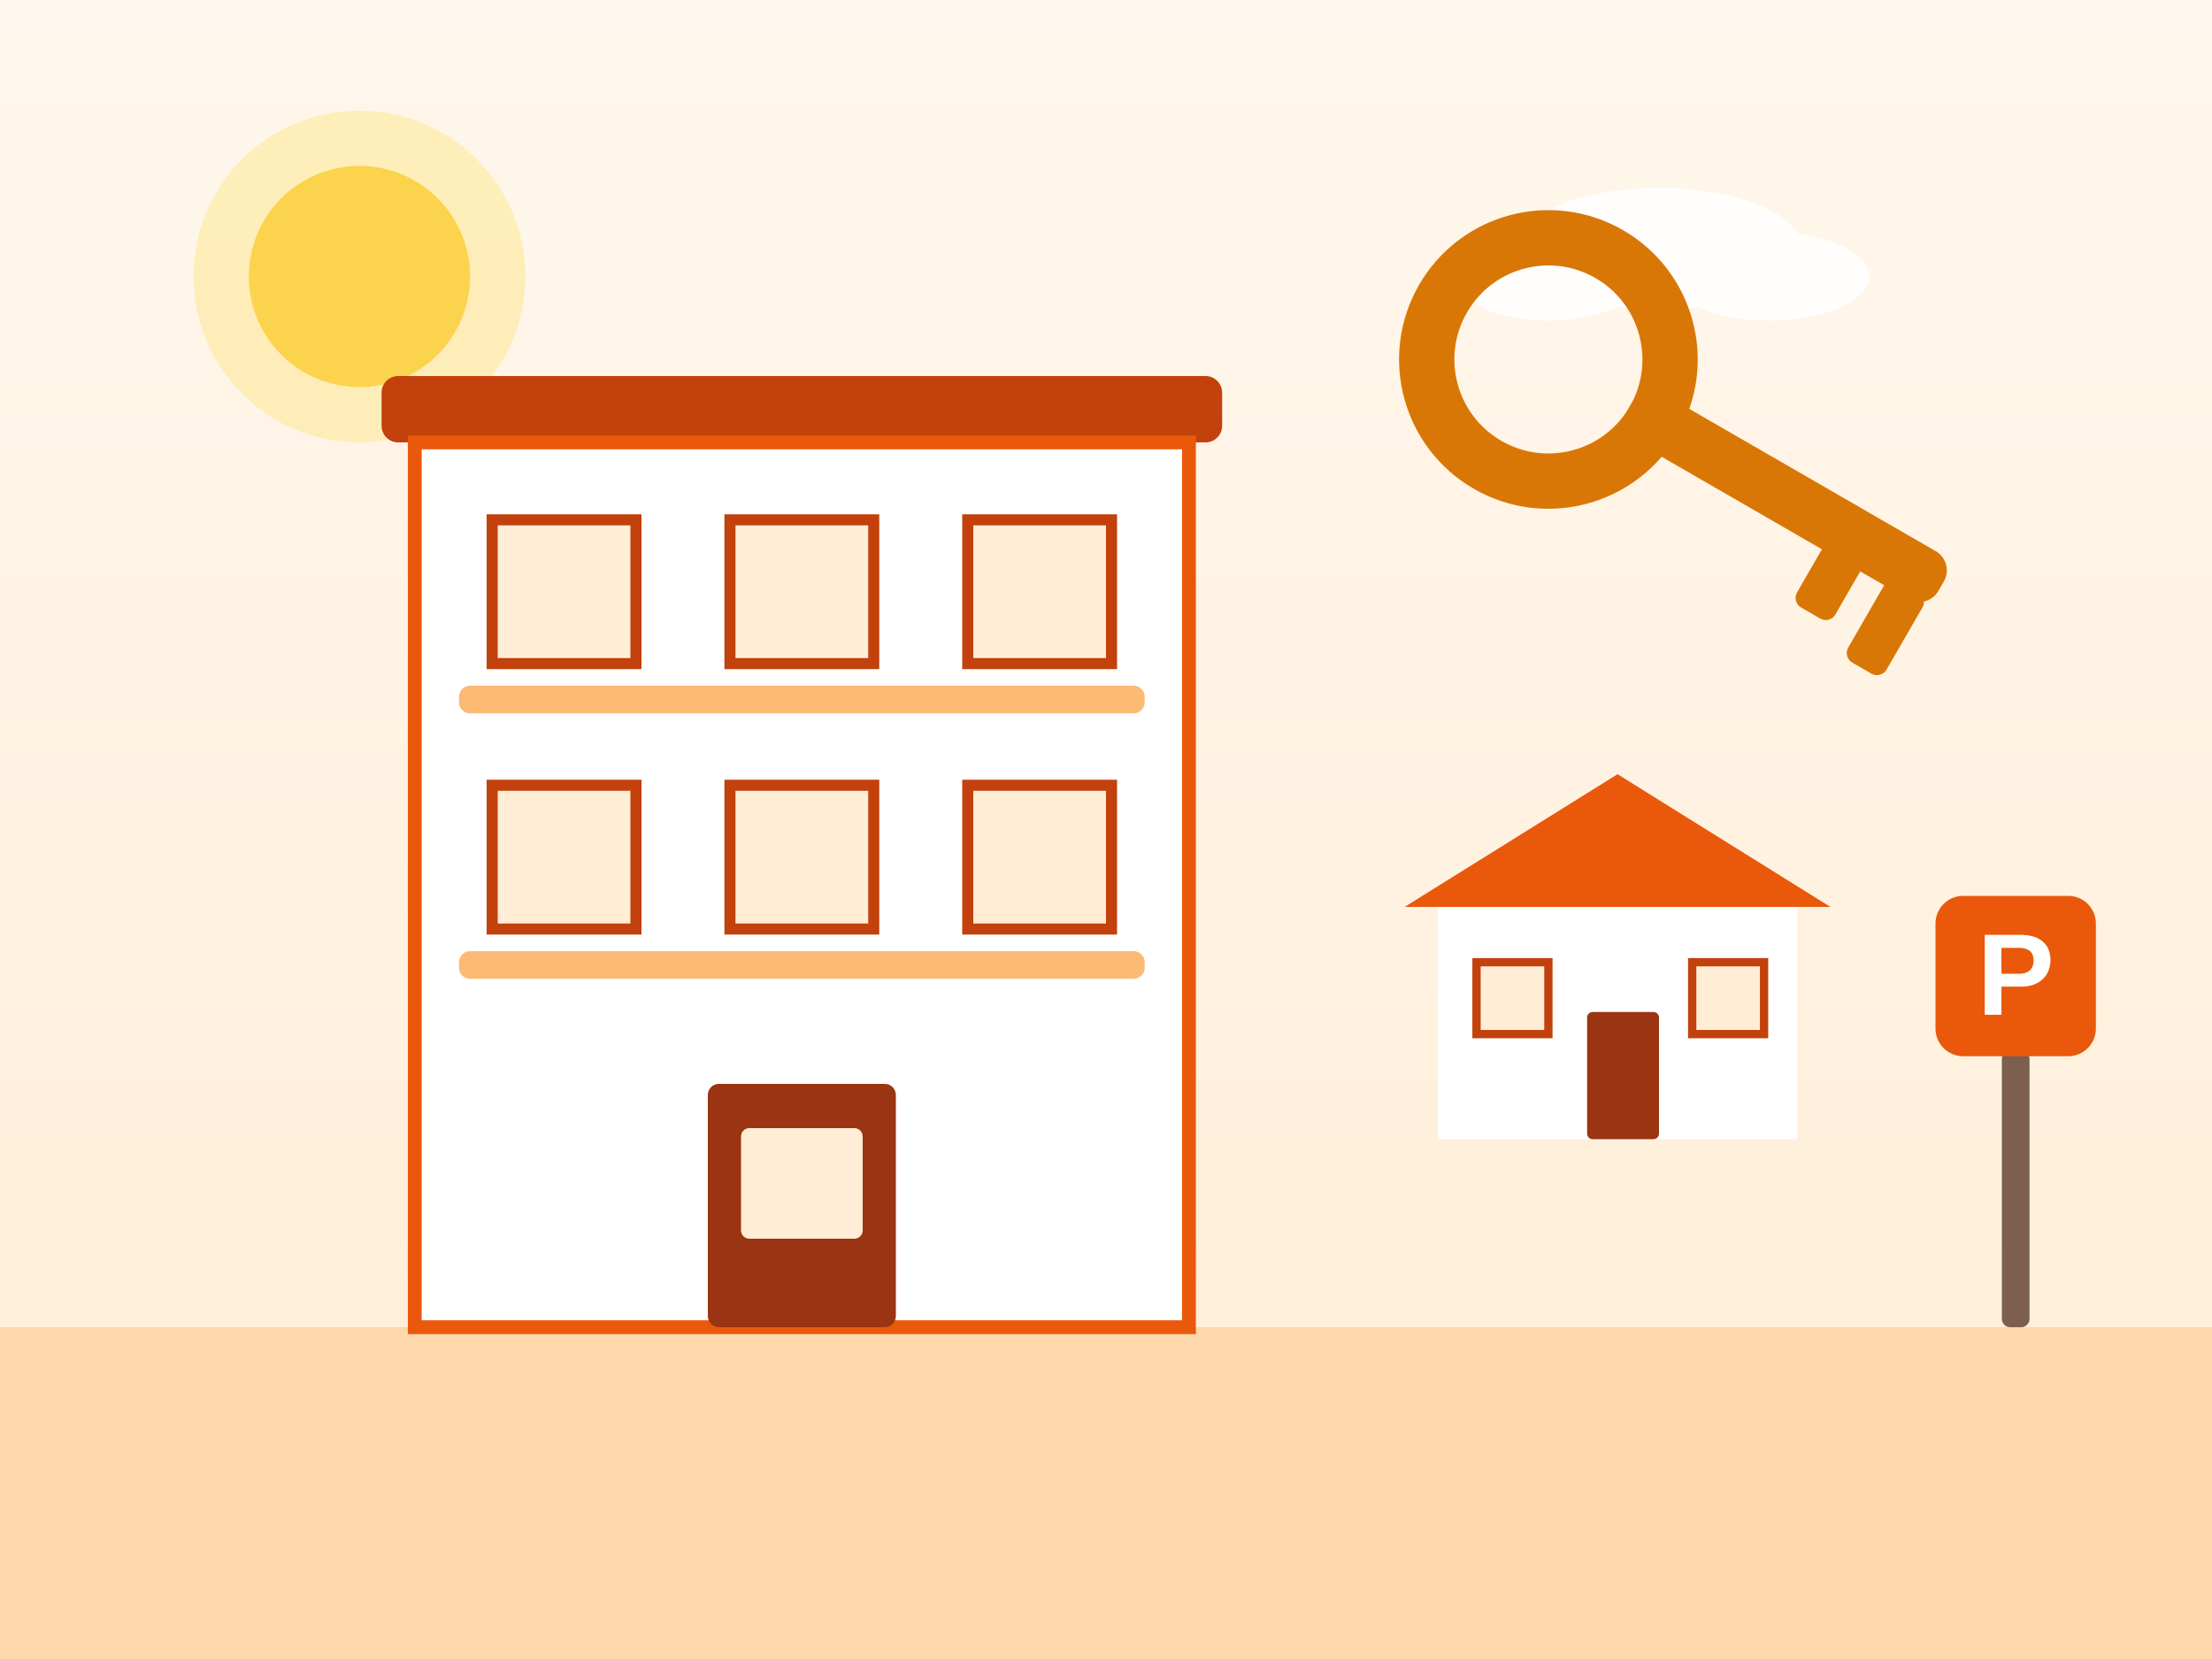
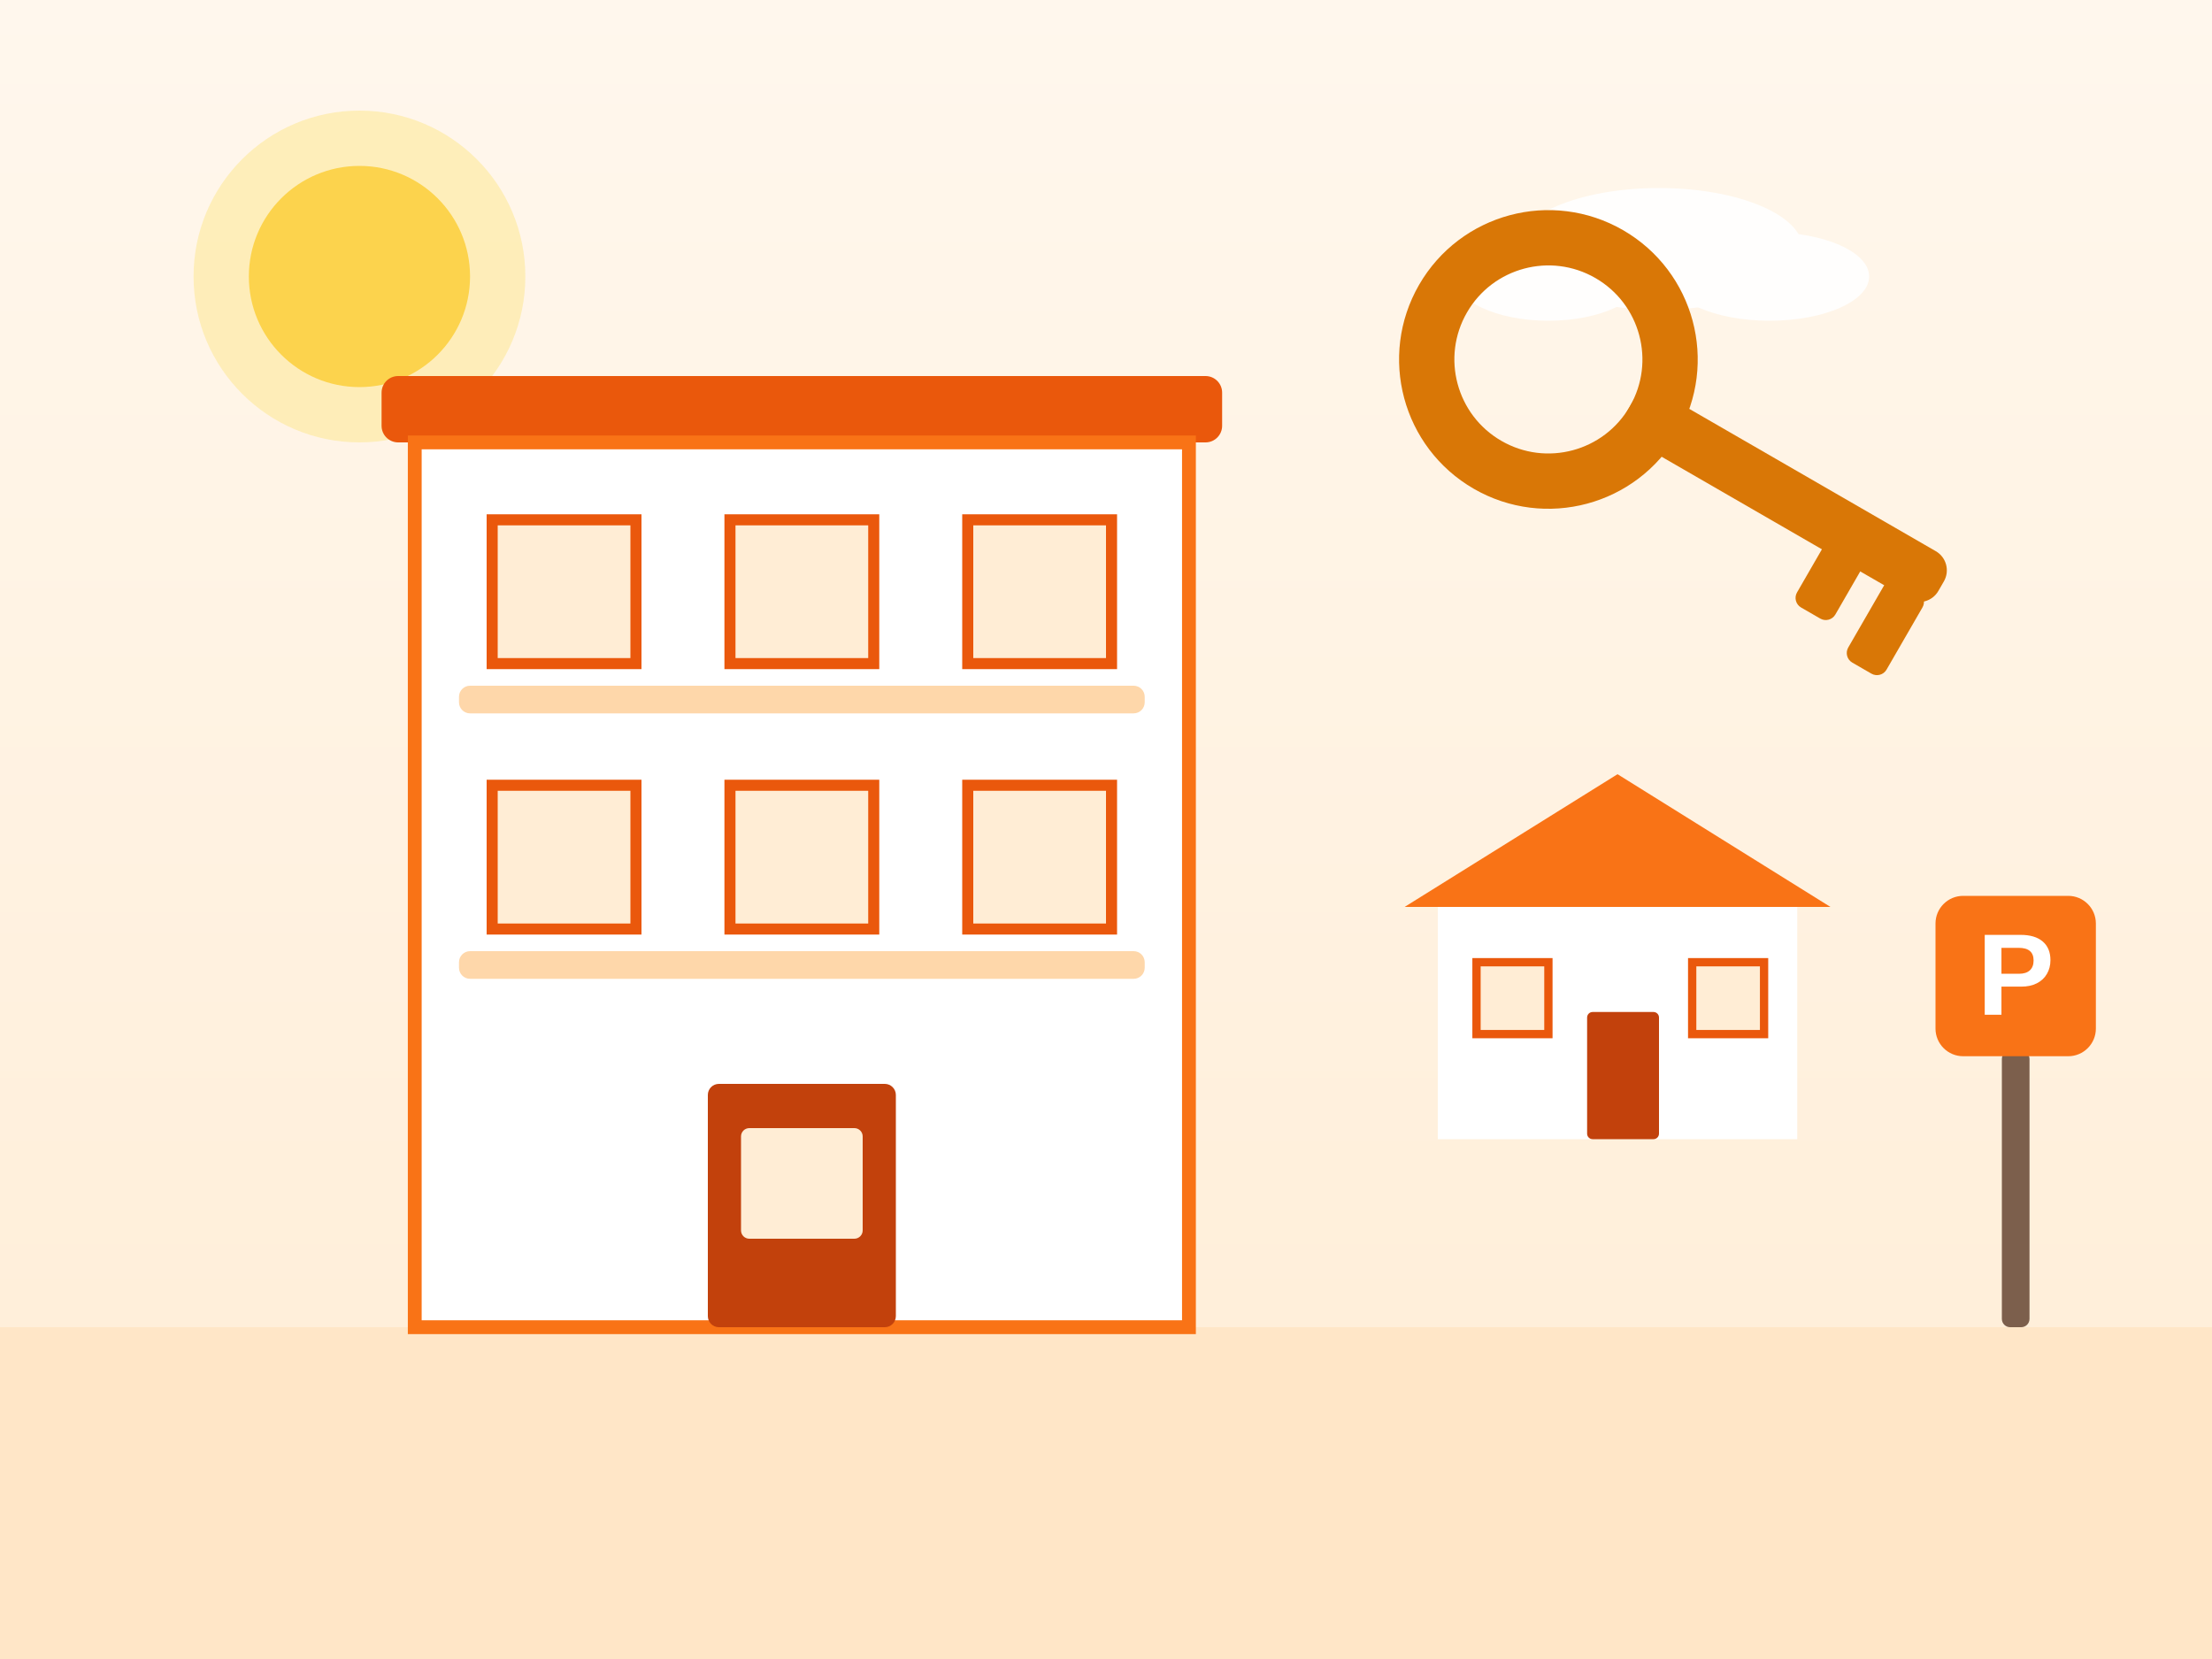
<svg xmlns="http://www.w3.org/2000/svg" viewBox="0 0 800 600" preserveAspectRatio="xMidYMid slice">
  <defs>
    <linearGradient id="sky3" x1="0" y1="0" x2="0" y2="1">
      <stop offset="0" stop-color="#fff7ed" />
      <stop offset="1" stop-color="#ffedd5" />
    </linearGradient>
  </defs>
  <rect width="800" height="600" fill="url(#sky3)" />
  <circle cx="130" cy="100" r="60" fill="#fde68a" opacity="0.5" />
  <circle cx="130" cy="100" r="40" fill="#fcd34d" />
  <g fill="#ffffff" opacity="0.9">
    <ellipse cx="600" cy="90" rx="52" ry="22" />
    <ellipse cx="560" cy="100" rx="34" ry="16" />
    <ellipse cx="640" cy="100" rx="36" ry="16" />
  </g>
-   <rect y="480" width="800" height="120" fill="#fed7aa" />
+   <rect y="480" width="800" height="120" fill="#ffe6c7" />
  <g transform="translate(150 160)">
-     <rect x="-12" y="-24" width="304" height="24" fill="#c2410c" rx="6" />
-     <rect x="0" y="0" width="280" height="320" fill="#ffffff" stroke="#ea580c" stroke-width="5" />
-     <rect x="28" y="28" width="52" height="52" fill="#ffedd5" stroke="#c2410c" stroke-width="4" />
-     <rect x="114" y="28" width="52" height="52" fill="#ffedd5" stroke="#c2410c" stroke-width="4" />
-     <rect x="200" y="28" width="52" height="52" fill="#ffedd5" stroke="#c2410c" stroke-width="4" />
-     <rect x="28" y="124" width="52" height="52" fill="#ffedd5" stroke="#c2410c" stroke-width="4" />
-     <rect x="114" y="124" width="52" height="52" fill="#ffedd5" stroke="#c2410c" stroke-width="4" />
-     <rect x="200" y="124" width="52" height="52" fill="#ffedd5" stroke="#c2410c" stroke-width="4" />
-     <rect x="16" y="88" width="248" height="10" fill="#fdba74" rx="4" />
-     <rect x="16" y="184" width="248" height="10" fill="#fdba74" rx="4" />
-     <rect x="106" y="232" width="68" height="88" fill="#9a3412" rx="4" />
+     <rect x="-12" y="-24" width="304" height="24" fill="#ea580c" rx="6" />
+     <rect x="0" y="0" width="280" height="320" fill="#ffffff" stroke="#f97316" stroke-width="5" />
+     <rect x="28" y="28" width="52" height="52" fill="#ffedd5" stroke="#ea580c" stroke-width="4" />
+     <rect x="114" y="28" width="52" height="52" fill="#ffedd5" stroke="#ea580c" stroke-width="4" />
+     <rect x="200" y="28" width="52" height="52" fill="#ffedd5" stroke="#ea580c" stroke-width="4" />
+     <rect x="28" y="124" width="52" height="52" fill="#ffedd5" stroke="#ea580c" stroke-width="4" />
+     <rect x="114" y="124" width="52" height="52" fill="#ffedd5" stroke="#ea580c" stroke-width="4" />
+     <rect x="200" y="124" width="52" height="52" fill="#ffedd5" stroke="#ea580c" stroke-width="4" />
+     <rect x="16" y="88" width="248" height="10" fill="#fed7aa" rx="4" />
+     <rect x="16" y="184" width="248" height="10" fill="#fed7aa" rx="4" />
+     <rect x="106" y="232" width="68" height="88" fill="#c2410c" rx="4" />
    <rect x="118" y="248" width="44" height="40" fill="#ffedd5" rx="3" />
  </g>
  <g transform="translate(520 328)">
-     <polygon points="-12,0 65,-48 142,0" fill="#ea580c" />
+     <polygon points="-12,0 65,-48 142,0" fill="#f97316" />
    <rect x="0" y="0" width="130" height="84" fill="#ffffff" />
-     <rect x="54" y="38" width="26" height="46" fill="#9a3412" rx="2" />
-     <rect x="14" y="20" width="26" height="26" fill="#ffedd5" stroke="#c2410c" stroke-width="3" />
-     <rect x="92" y="20" width="26" height="26" fill="#ffedd5" stroke="#c2410c" stroke-width="3" />
+     <rect x="54" y="38" width="26" height="46" fill="#c2410c" rx="2" />
+     <rect x="14" y="20" width="26" height="26" fill="#ffedd5" stroke="#ea580c" stroke-width="3" />
+     <rect x="92" y="20" width="26" height="26" fill="#ffedd5" stroke="#ea580c" stroke-width="3" />
  </g>
  <g transform="translate(700 380)">
    <rect x="24" y="0" width="10" height="100" fill="#7c5f4c" rx="3" />
-     <rect x="0" y="-56" width="58" height="58" fill="#ea580c" rx="10" />
+     <rect x="0" y="-56" width="58" height="58" fill="#f97316" rx="10" />
    <text x="29" y="-13" text-anchor="middle" font-family="Arial, sans-serif" font-size="42" font-weight="700" fill="#ffffff">P</text>
  </g>
  <g transform="translate(560 130) rotate(30)">
    <circle cx="0" cy="0" r="44" fill="none" stroke="#d97706" stroke-width="20" />
    <rect x="34" y="-10" width="130" height="20" fill="#d97706" rx="8" />
    <rect x="120" y="6" width="16" height="26" fill="#d97706" rx="4" />
    <rect x="146" y="6" width="16" height="34" fill="#d97706" rx="4" />
  </g>
</svg>
